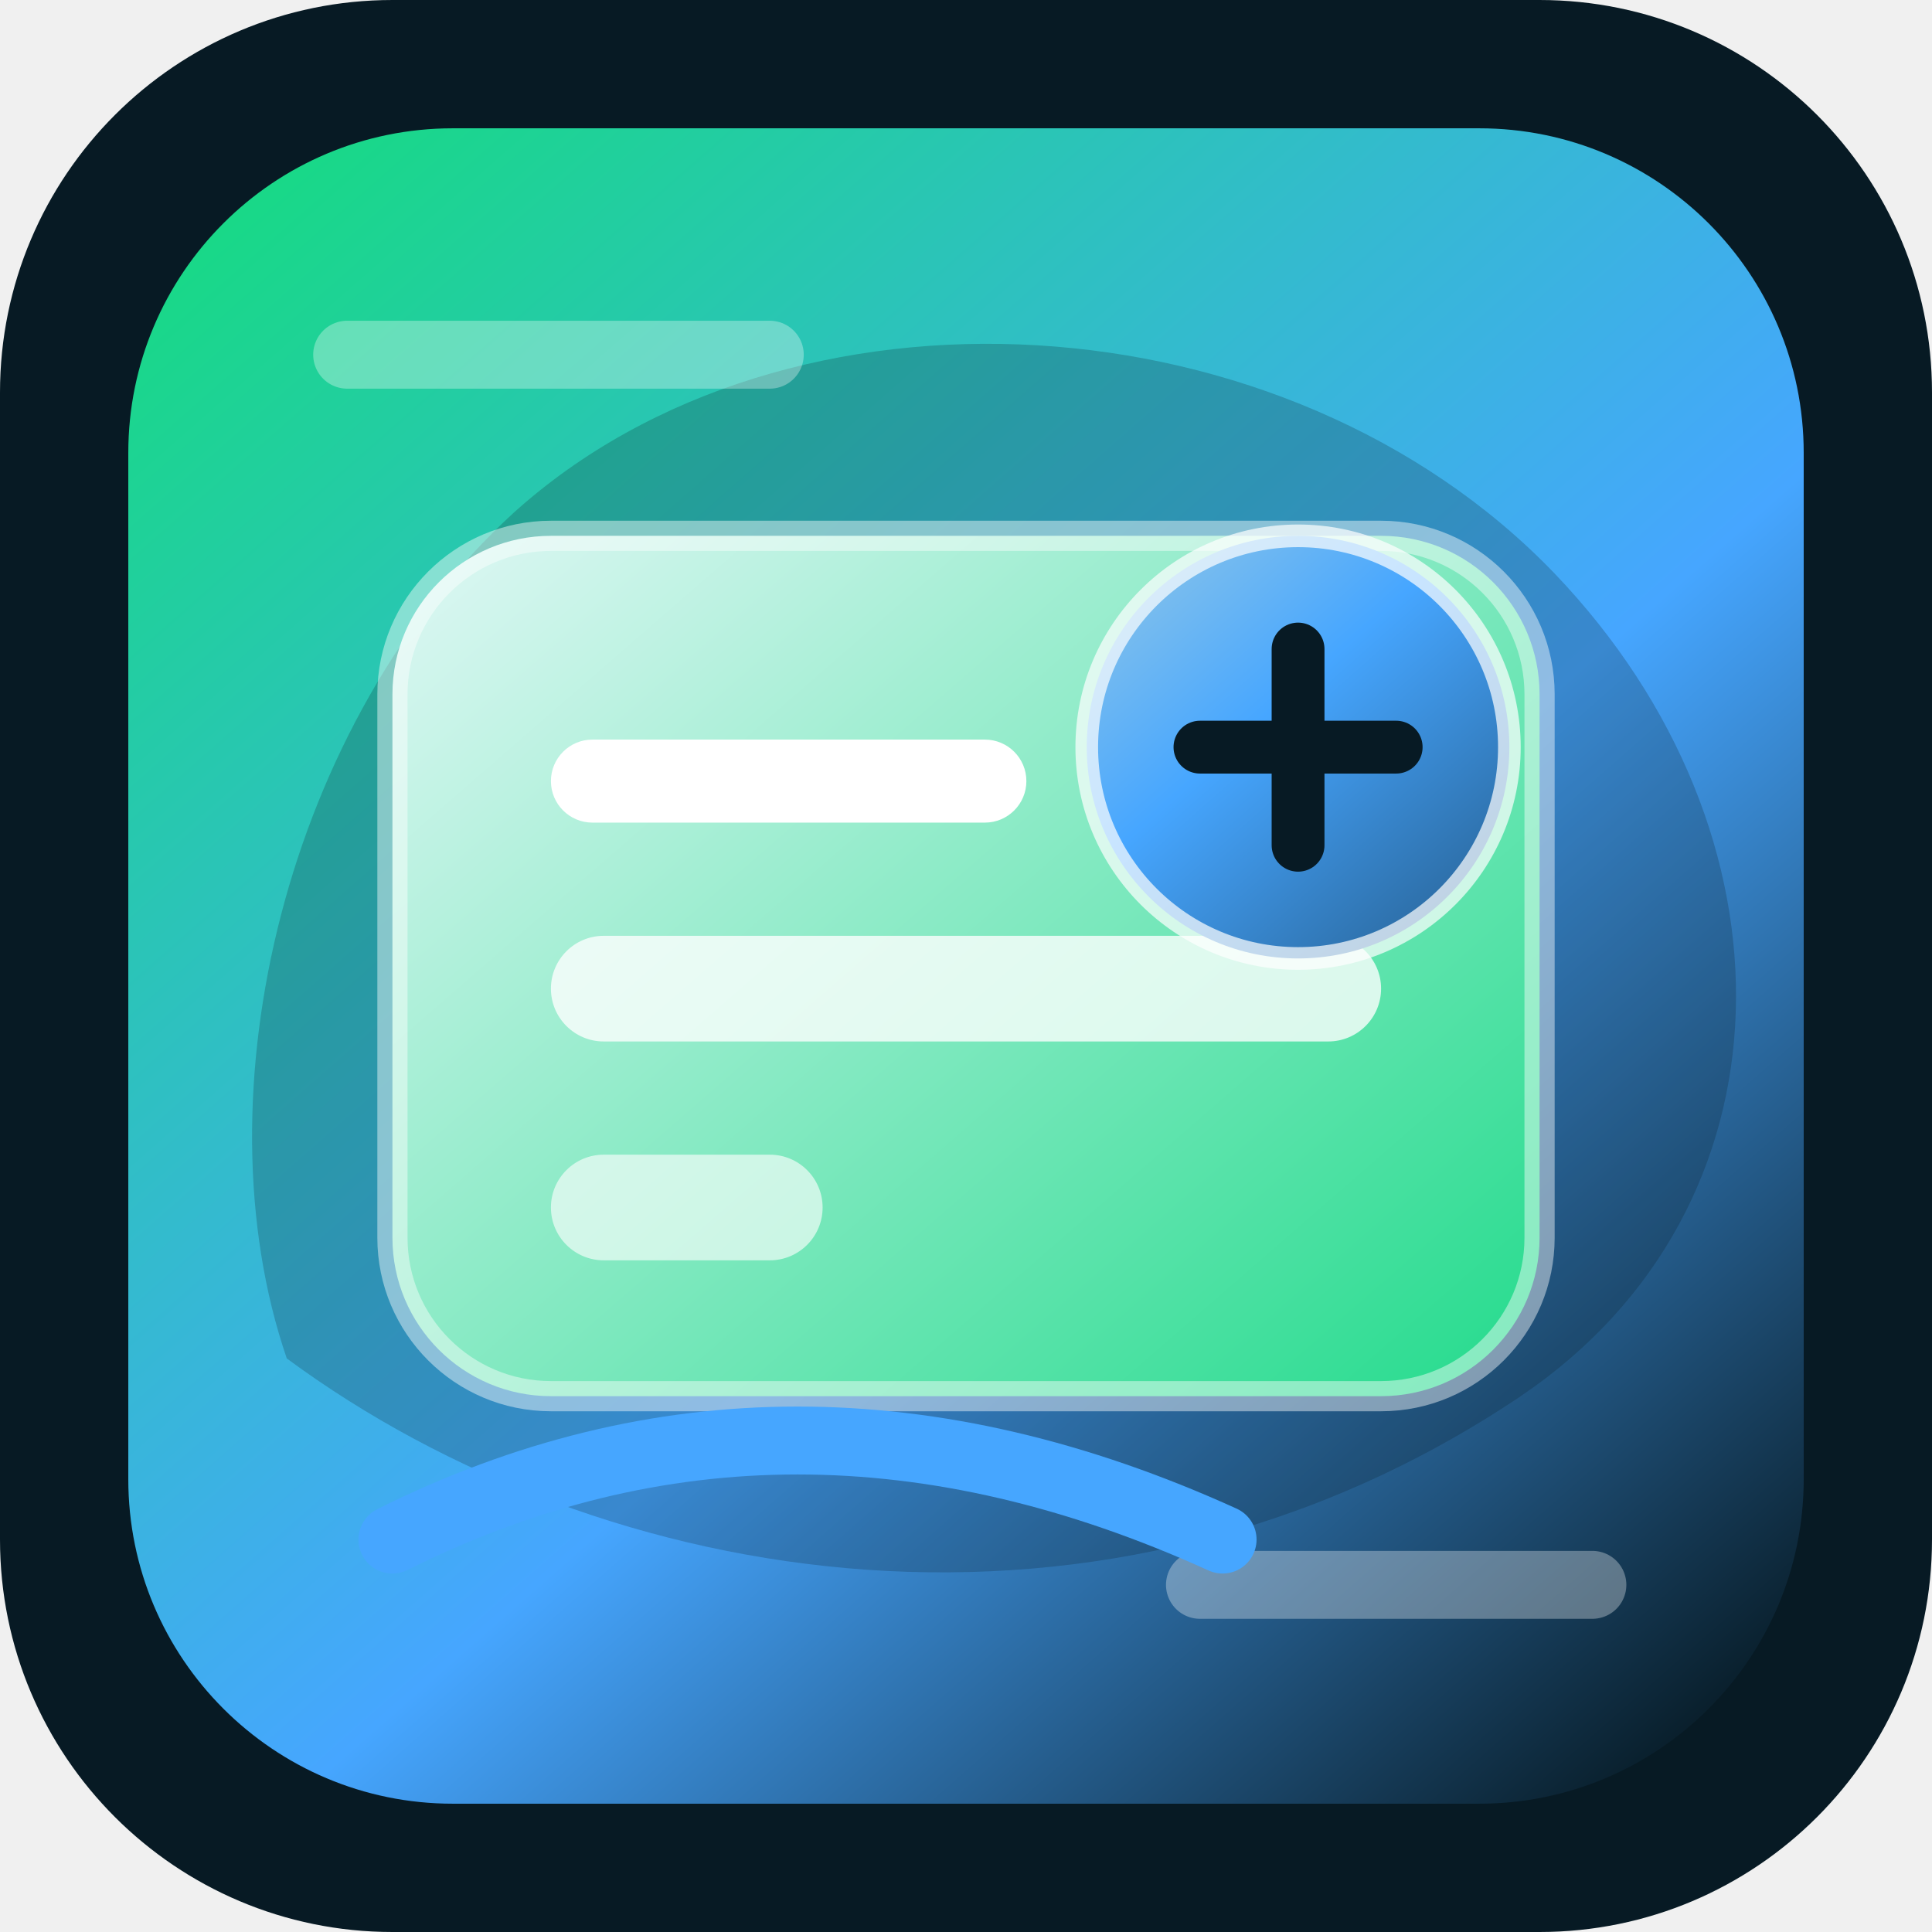
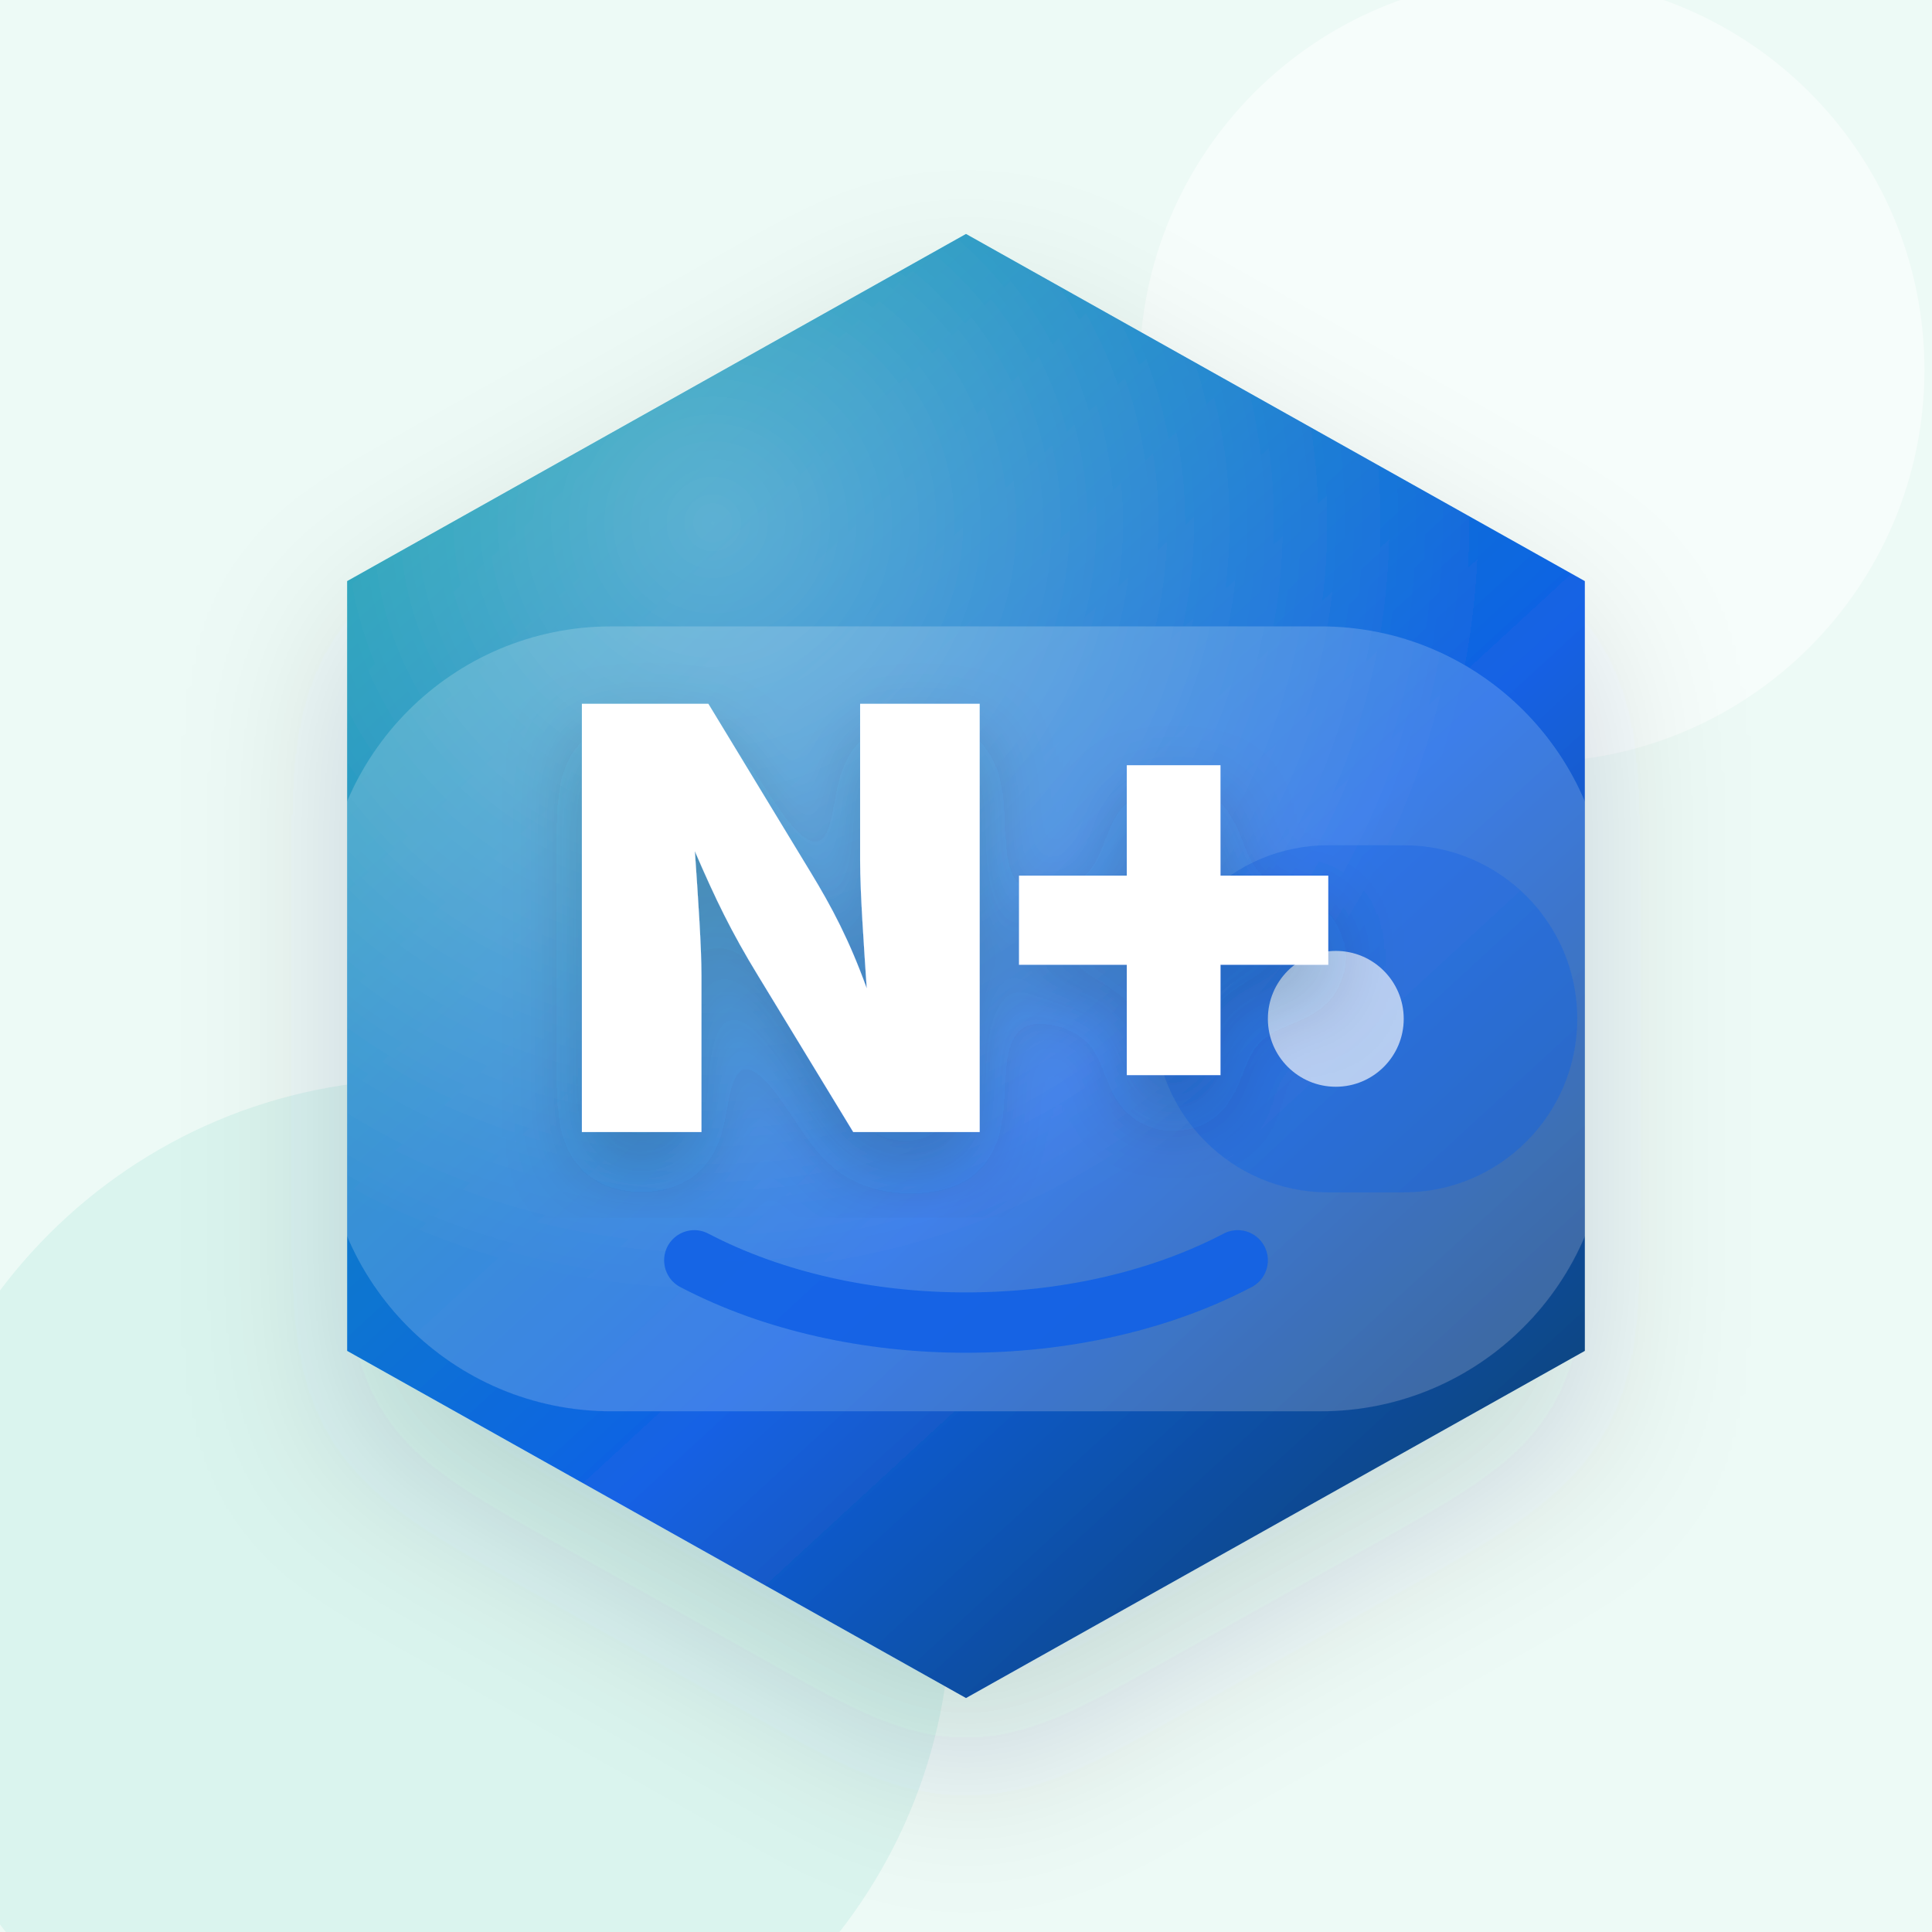
<svg xmlns="http://www.w3.org/2000/svg" viewBox="0 0 512 512" role="img" aria-label="NeoPay Shared Runtime logo">
  <defs>
-     <linearGradient id="bg" x1="72" y1="42" x2="448" y2="470" gradientUnits="userSpaceOnUse">
-       <stop stop-color="#18D986" />
-       <stop offset=".58" stop-color="#46A6FF" />
-       <stop offset="1" stop-color="#071A24" />
+     <linearGradient id="bg" x1="42" y1="28" x2="456" y2="478" gradientUnits="userSpaceOnUse">
+       <stop stop-color="#00AF92" />
+       <stop offset=".58" stop-color="#1262E5" />
+       <stop offset="1" stop-color="#0F303A" />
    </linearGradient>
-     <linearGradient id="panel" x1="112" y1="90" x2="392" y2="412" gradientUnits="userSpaceOnUse">
-       <stop stop-color="#F2FAFF" />
-       <stop offset="1" stop-color="#18D986" />
-     </linearGradient>
-     <linearGradient id="coin" x1="154" y1="140" x2="372" y2="386" gradientUnits="userSpaceOnUse">
-       <stop stop-color="#FFF7C2" />
-       <stop offset=".48" stop-color="#46A6FF" />
-       <stop offset="1" stop-color="#071A24" />
-     </linearGradient>
+     <radialGradient id="wash" cx="34%" cy="22%" r="76%">
+       <stop stop-color="#FFFFFF" stop-opacity=".34" />
+       <stop offset=".64" stop-color="#FFFFFF" stop-opacity="0" />
+     </radialGradient>
+     <filter id="outerShadow" x="-20%" y="-20%" width="140%" height="150%">
+       <feDropShadow dx="0" dy="20" stdDeviation="22" flood-color="#0F303A" flood-opacity=".16" />
+     </filter>
+     <filter id="letterShadow" x="-20%" y="-20%" width="140%" height="140%">
+       <feDropShadow dx="0" dy="10" stdDeviation="10" flood-color="#0F303A" flood-opacity=".22" />
+     </filter>
+     <clipPath id="markClip">
+       <path d="M256 62l164 92v204L256 450 92 358V154L256 62Z" />
+     </clipPath>
  </defs>
-   <rect width="512" height="512" rx="104" fill="#071A24" />
-   <rect x="34" y="34" width="444" height="444" rx="86" fill="url(#bg)" />
-   <path d="M76 360c84 62 217 84 327 10 74-50 75-149 9-218C341 78 209 70 136 136 76 191 52 290 76 360Z" fill="#071A24" opacity=".22" />
-   <path d="M92 94h112M318 420h104" stroke="#FFFFFF" stroke-opacity=".32" stroke-width="18" stroke-linecap="round" />
-   <rect x="104" y="142" width="304" height="228" rx="42" fill="url(#panel)" stroke="#FFFFFF" stroke-opacity=".44" stroke-width="8" />
-   <rect x="146" y="196" width="126" height="22" rx="11" fill="#FFFFFF" />
-   <rect x="146" y="248" width="220" height="28" rx="14" fill="#FFFFFF" fill-opacity=".78" />
-   <rect x="146" y="306" width="72" height="28" rx="14" fill="#FFFFFF" fill-opacity=".62" />
-   <circle cx="344" cy="198" r="56" fill="url(#coin)" stroke="#FFFFFF" stroke-opacity=".7" stroke-width="6" />
-   <path d="M318 198h52M344 172v52" stroke="#071A24" stroke-width="14" stroke-linecap="round" />
-   <path d="M104 408c70-35 143-35 220 0" stroke="#46A6FF" stroke-width="18" stroke-linecap="round" fill="none" />
+   <rect width="512" height="512" fill="#EDFAF6" />
+   <circle cx="406" cy="98" r="104" fill="#FFFFFF" opacity=".5" />
+   <circle cx="112" cy="426" r="140" fill="#00AF92" opacity=".08" />
+   <g filter="url(#outerShadow)">
+     <g clip-path="url(#markClip)">
+       <path d="M256 62l164 92v204L256 450 92 358V154L256 62Z" fill="url(#bg)" />
+       <rect x="48" y="48" width="416" height="416" fill="url(#wash)" />
+       <rect x="86" y="166" width="340" height="208" rx="76" fill="#FFFFFF" opacity=".18" />
+       <rect x="306" y="224" width="112" height="92" rx="46" fill="#1262E5" opacity=".38" />
+       <circle cx="354" cy="270" r="18" fill="#FFFFFF" opacity=".65" />
+     </g>
+     <text x="256" y="300" text-anchor="middle" filter="url(#letterShadow)" fill="#FFFFFF" font-family="Avenir Next, Inter, Arial, sans-serif" font-size="156" font-weight="900" letter-spacing="-10">N+</text>
+     <path d="M184 334c42 22 102 22 144 0" fill="none" stroke="#1262E5" stroke-width="16" stroke-linecap="round" opacity=".9" />
+   </g>
</svg>
